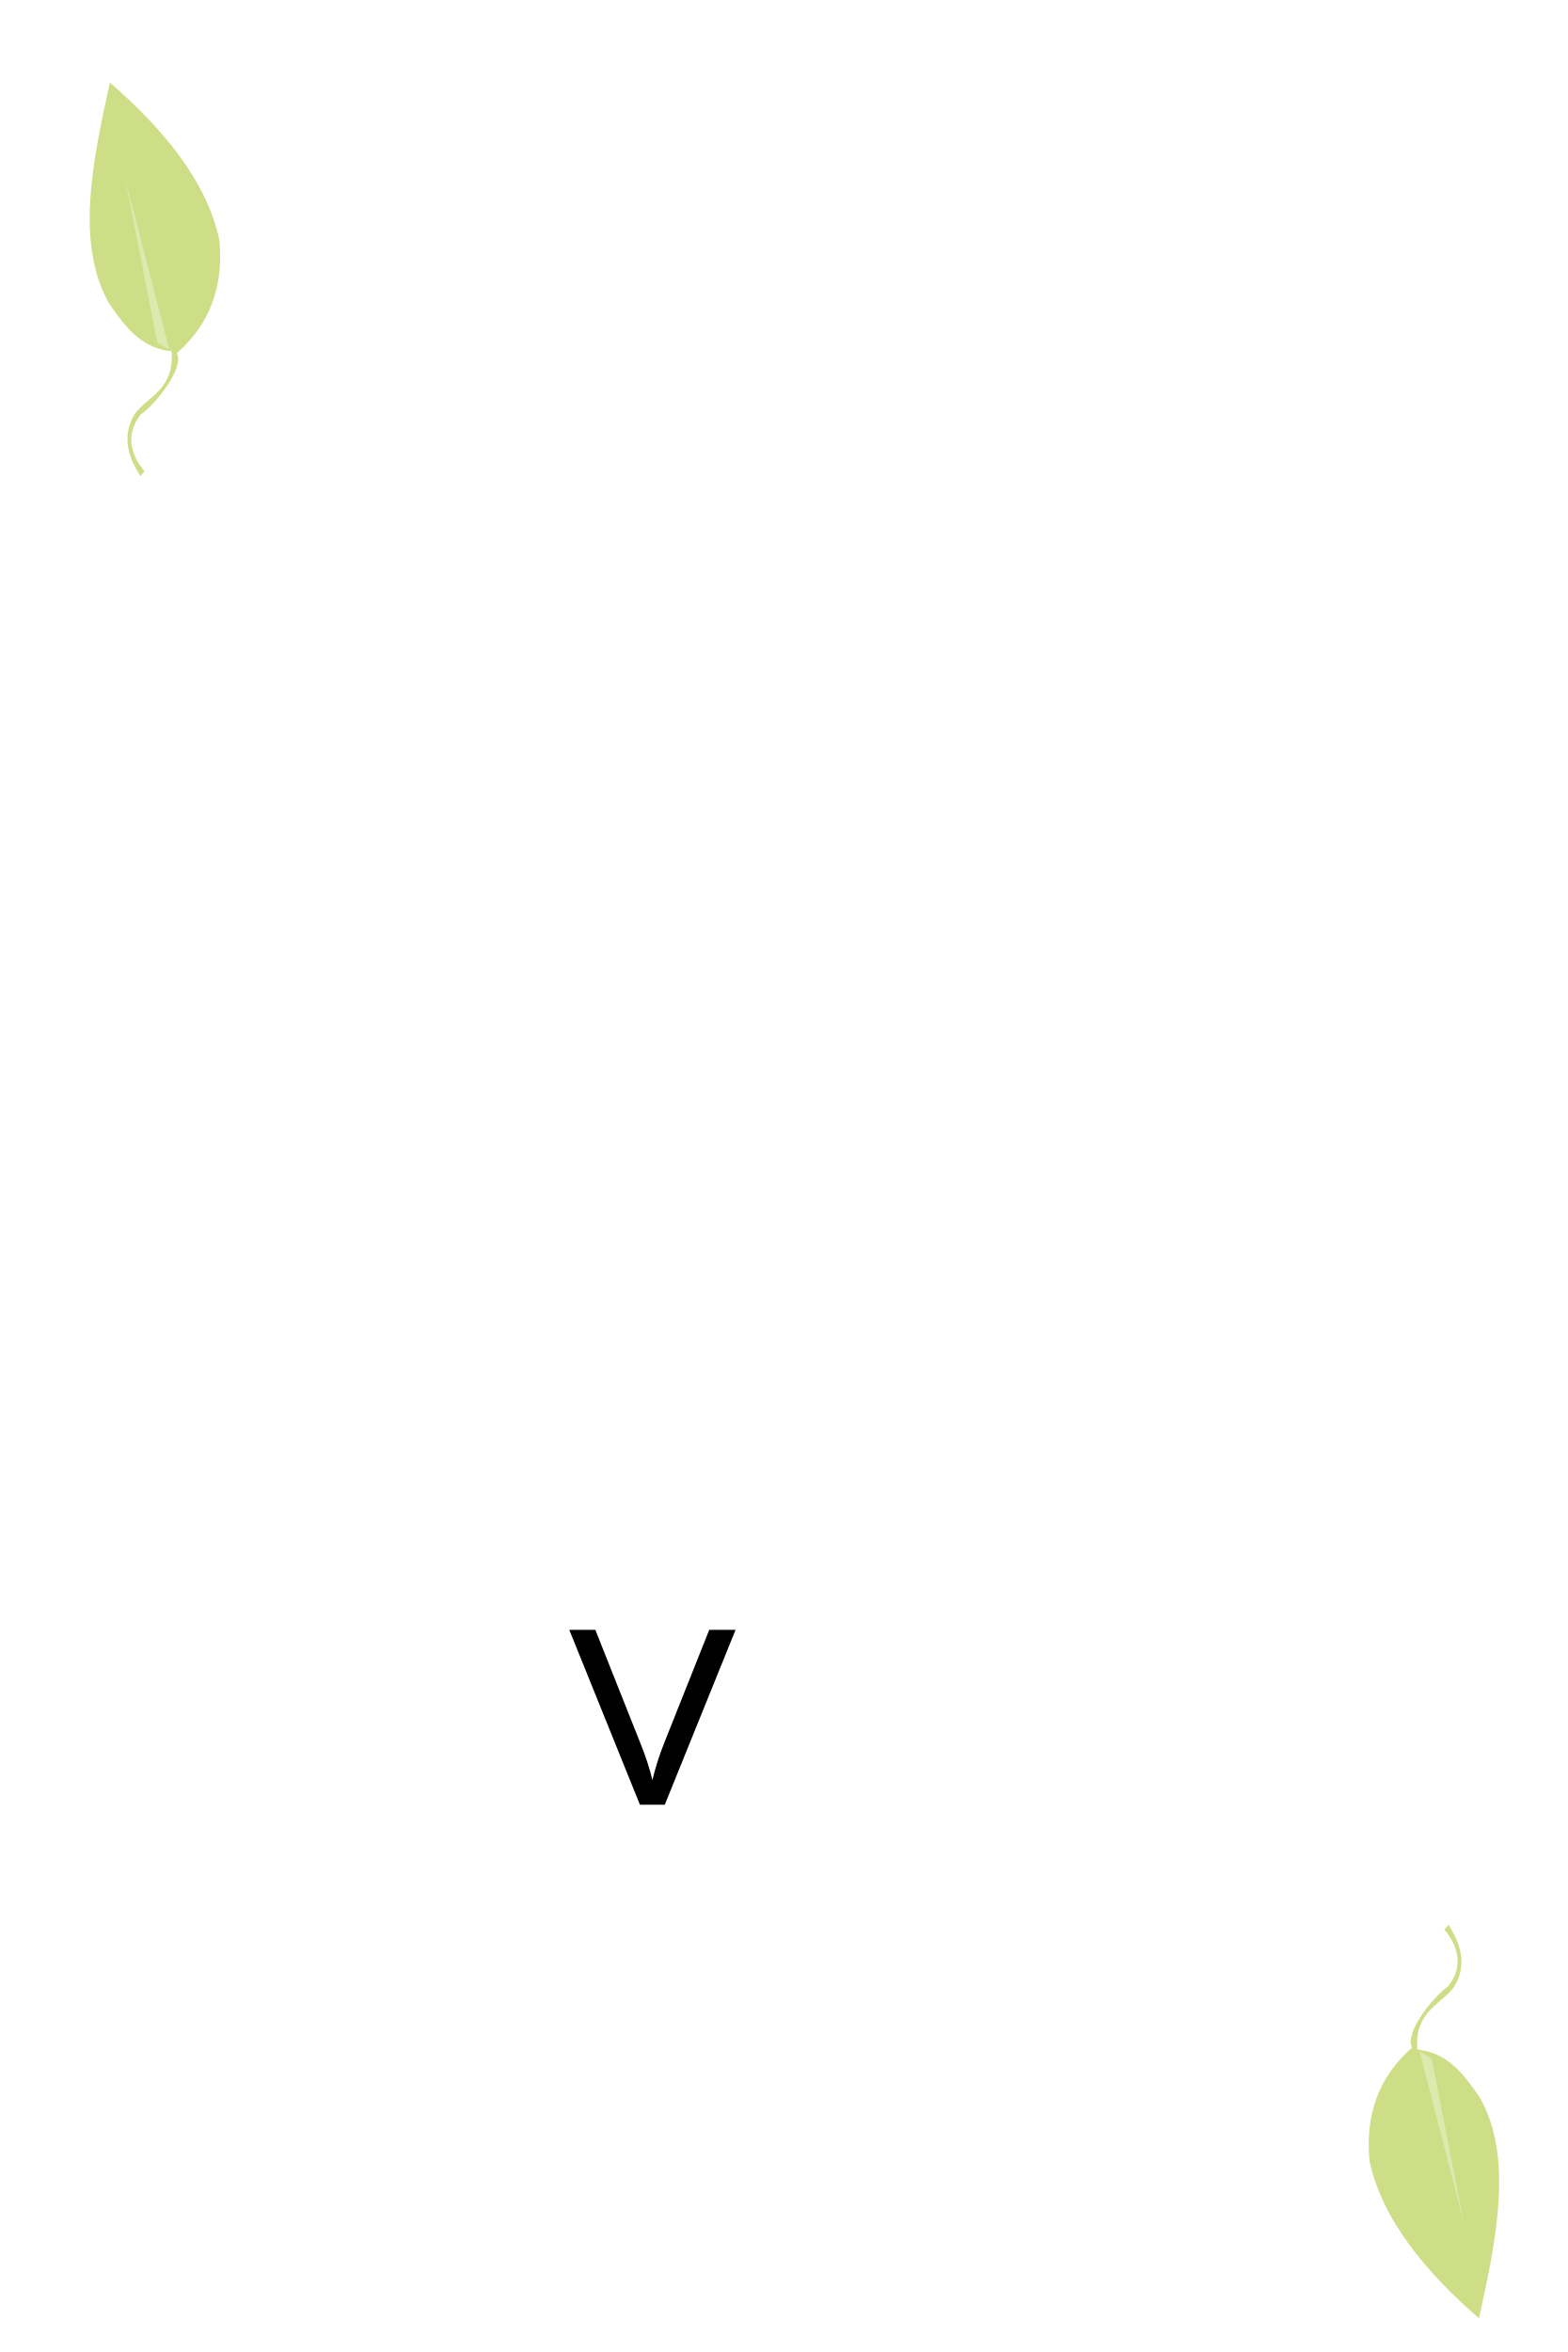
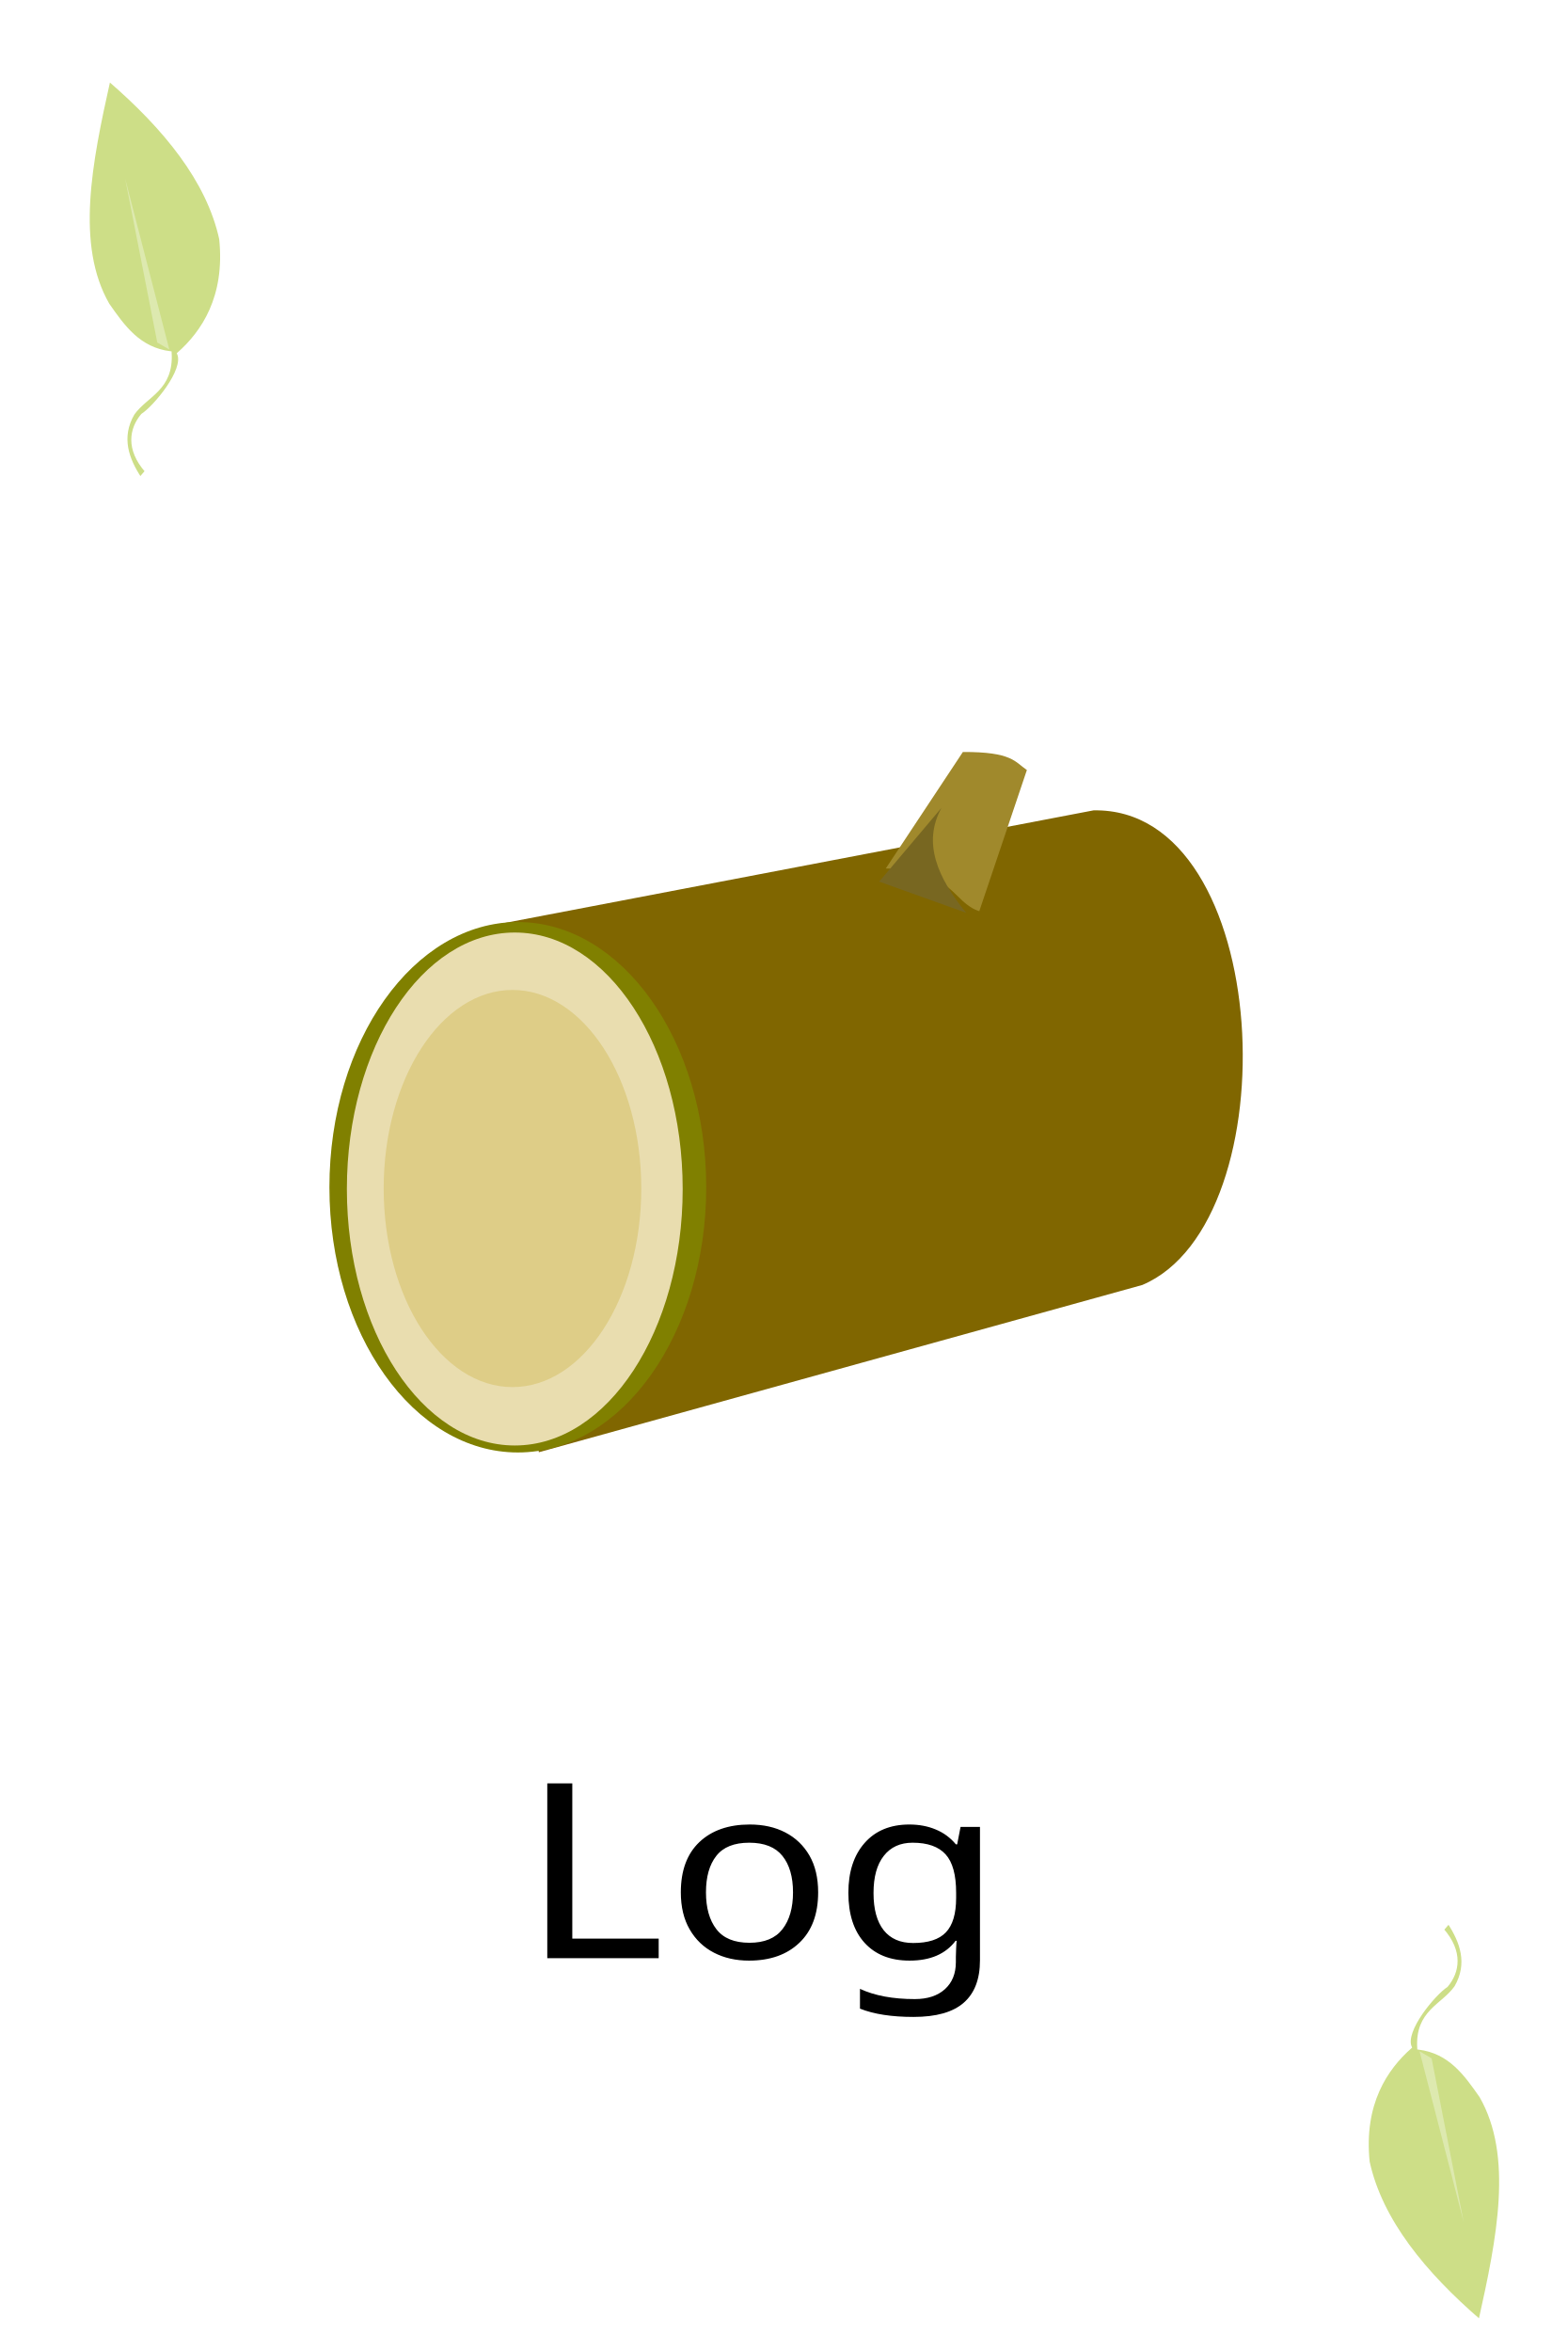
<svg xmlns="http://www.w3.org/2000/svg" width="200" height="300" id="svg5382" version="1.1">
  <defs id="defs5384" />
  <g id="layer1" transform="translate(0,-752.3622)">
    <rect style="fill:#ffffff;stroke:none" id="rect5598" width="204.387" height="316.13" x="-2.691" y="746.839" />
    <g id="g5444" transform="matrix(0.3349987,0,0,0.3349987,-3.047926,493.8814)">
      <path id="path5203" d="m 62.497,953.684 c -4.799,-7.315 -7.839,-15.546 -2.676,-24.502 5.051,-7.165 15.018,-9.271 14.143,-23.353 -11.876,-1.478 -17.792,-9.922 -23.698,-18.376 -12.912,-22.581 -6.68,-53.79 0.382,-85.374 21.057,18.184 37.549,38.222 42.428,60.489 2.294,22.135 -6.882,35.545 -16.054,43.644 2.8,6.251 -9.177,20.417 -13.76,23.353 -4.453,5.31 -5.829,13.005 1.529,21.439 z" style="fill:#cdde87;stroke:#ffffff;stroke-width:1.001px;stroke-linecap:butt;stroke-linejoin:miter;stroke-opacity:1" />
      <path id="path5205" d="M 68.995,902.001 56.763,839.597 73.582,904.68 z" style="fill:#dde9af;stroke:none" />
    </g>
    <g id="g5444-8" transform="matrix(-0.3349987,0,0,-0.3349987,205.7514,1317.074)">
      <path id="path5203-4" d="m 62.497,953.684 c -4.799,-7.315 -7.839,-15.546 -2.676,-24.502 5.051,-7.165 15.018,-9.271 14.143,-23.353 -11.876,-1.478 -17.792,-9.922 -23.698,-18.376 -12.912,-22.581 -6.68,-53.79 0.382,-85.374 21.057,18.184 37.549,38.222 42.428,60.489 2.294,22.135 -6.882,35.545 -16.054,43.644 2.8,6.251 -9.177,20.417 -13.76,23.353 -4.453,5.31 -5.829,13.005 1.529,21.439 z" style="fill:#cdde87;stroke:#ffffff;stroke-width:1.001px;stroke-linecap:butt;stroke-linejoin:miter;stroke-opacity:1" />
      <path id="path5205-0" d="M 68.995,902.001 56.763,839.597 73.582,904.68 z" style="fill:#dde9af;stroke:none" />
    </g>
-     <text xml:space="preserve" style="font-size:33.215px;font-style:normal;font-weight:normal;line-height:125%;letter-spacing:0px;word-spacing:0px;fill:#000000;fill-opacity:1;stroke:none;font-family:Sans" x="68.273" y="1045.232" id="text5494" transform="scale(1.063798,0.9400285)">
-       <tspan id="tspan5496" x="68.273" y="1045.232">V</tspan>
+     <text xml:space="preserve" style="font-size:33.215px;font-style:normal;font-weight:normal;line-height:125%;letter-spacing:0px;word-spacing:0px;fill:#000000;fill-opacity:1;stroke:none;font-family:Sans" x="62.415" y="1066.066" id="text5494" transform="scale(1.063798,0.9400285)">
+       <tspan id="tspan5496" x="62.415" y="1066.066">Log</tspan>
    </text>
+     <g id="g14248" transform="translate(21.10662,-15.47819)">
+       <path transform="translate(0,752.3622)" id="path14238" d="m 41.849,133.478 76.549,-14.636 c 23.037,-0.451 25.242,52.474 6.231,60.534 l -76.996,21.336 z" style="fill:#806600;stroke:none" />
+       <path transform="translate(0,752.3622)" d="m 68.991,166.914 c 0,18.683 -10.761,33.828 -24.036,33.828 -13.274,0 -24.036,-15.145 -24.036,-33.828 0,-18.683 10.761,-33.828 24.036,-33.828 13.274,0 24.036,15.145 24.036,33.828 z" id="path14240" style="fill:#808000;fill-opacity:1;stroke:none" />
+       <path transform="matrix(1.119195,0,0,1,-20.19433,754.5877)" d="m 77.003,164.911 c 0,18.068 -8.569,32.715 -19.139,32.715 -10.57,0 -19.139,-14.647 -19.139,-32.715 0,-18.068 8.569,-32.715 19.139,-32.715 10.57,0 19.139,14.647 19.139,32.715 z" id="path14236" style="fill:#e9ddaf;fill-opacity:1;stroke:none" />
+       <path transform="translate(0,752.3622)" id="path14242" d="m 91.896,126.256 9.839,-14.862 c 6.288,-0.025 6.639,1.269 8.164,2.303 l -6.071,18.002 c -3.42,-1.074 -3.415,-5.388 -11.932,-5.443 z" style="fill:#a0892c;stroke:none" />
+       <path transform="translate(0,752.3622)" id="path14244" d="m 99.013,118.51 -7.955,9.42 11.095,3.977 c -3.64,-4.466 -5.611,-8.931 -3.14,-13.397 z" style="fill:#786721;stroke:none" />
+       <path transform="matrix(1,0,0,1.130841,-6.489245,732.3956)" d="m 67.195,165.4 c 0,12.37 -7.357,22.398 -16.432,22.398 -9.075,0 -16.432,-10.028 -16.432,-22.398 0,-12.37 7.357,-22.398 16.432,-22.398 9.075,0 16.432,10.028 16.432,22.398 z" id="path14246" style="fill:#decd87;fill-opacity:1;stroke:none" />
+     </g>
  </g>
</svg>
